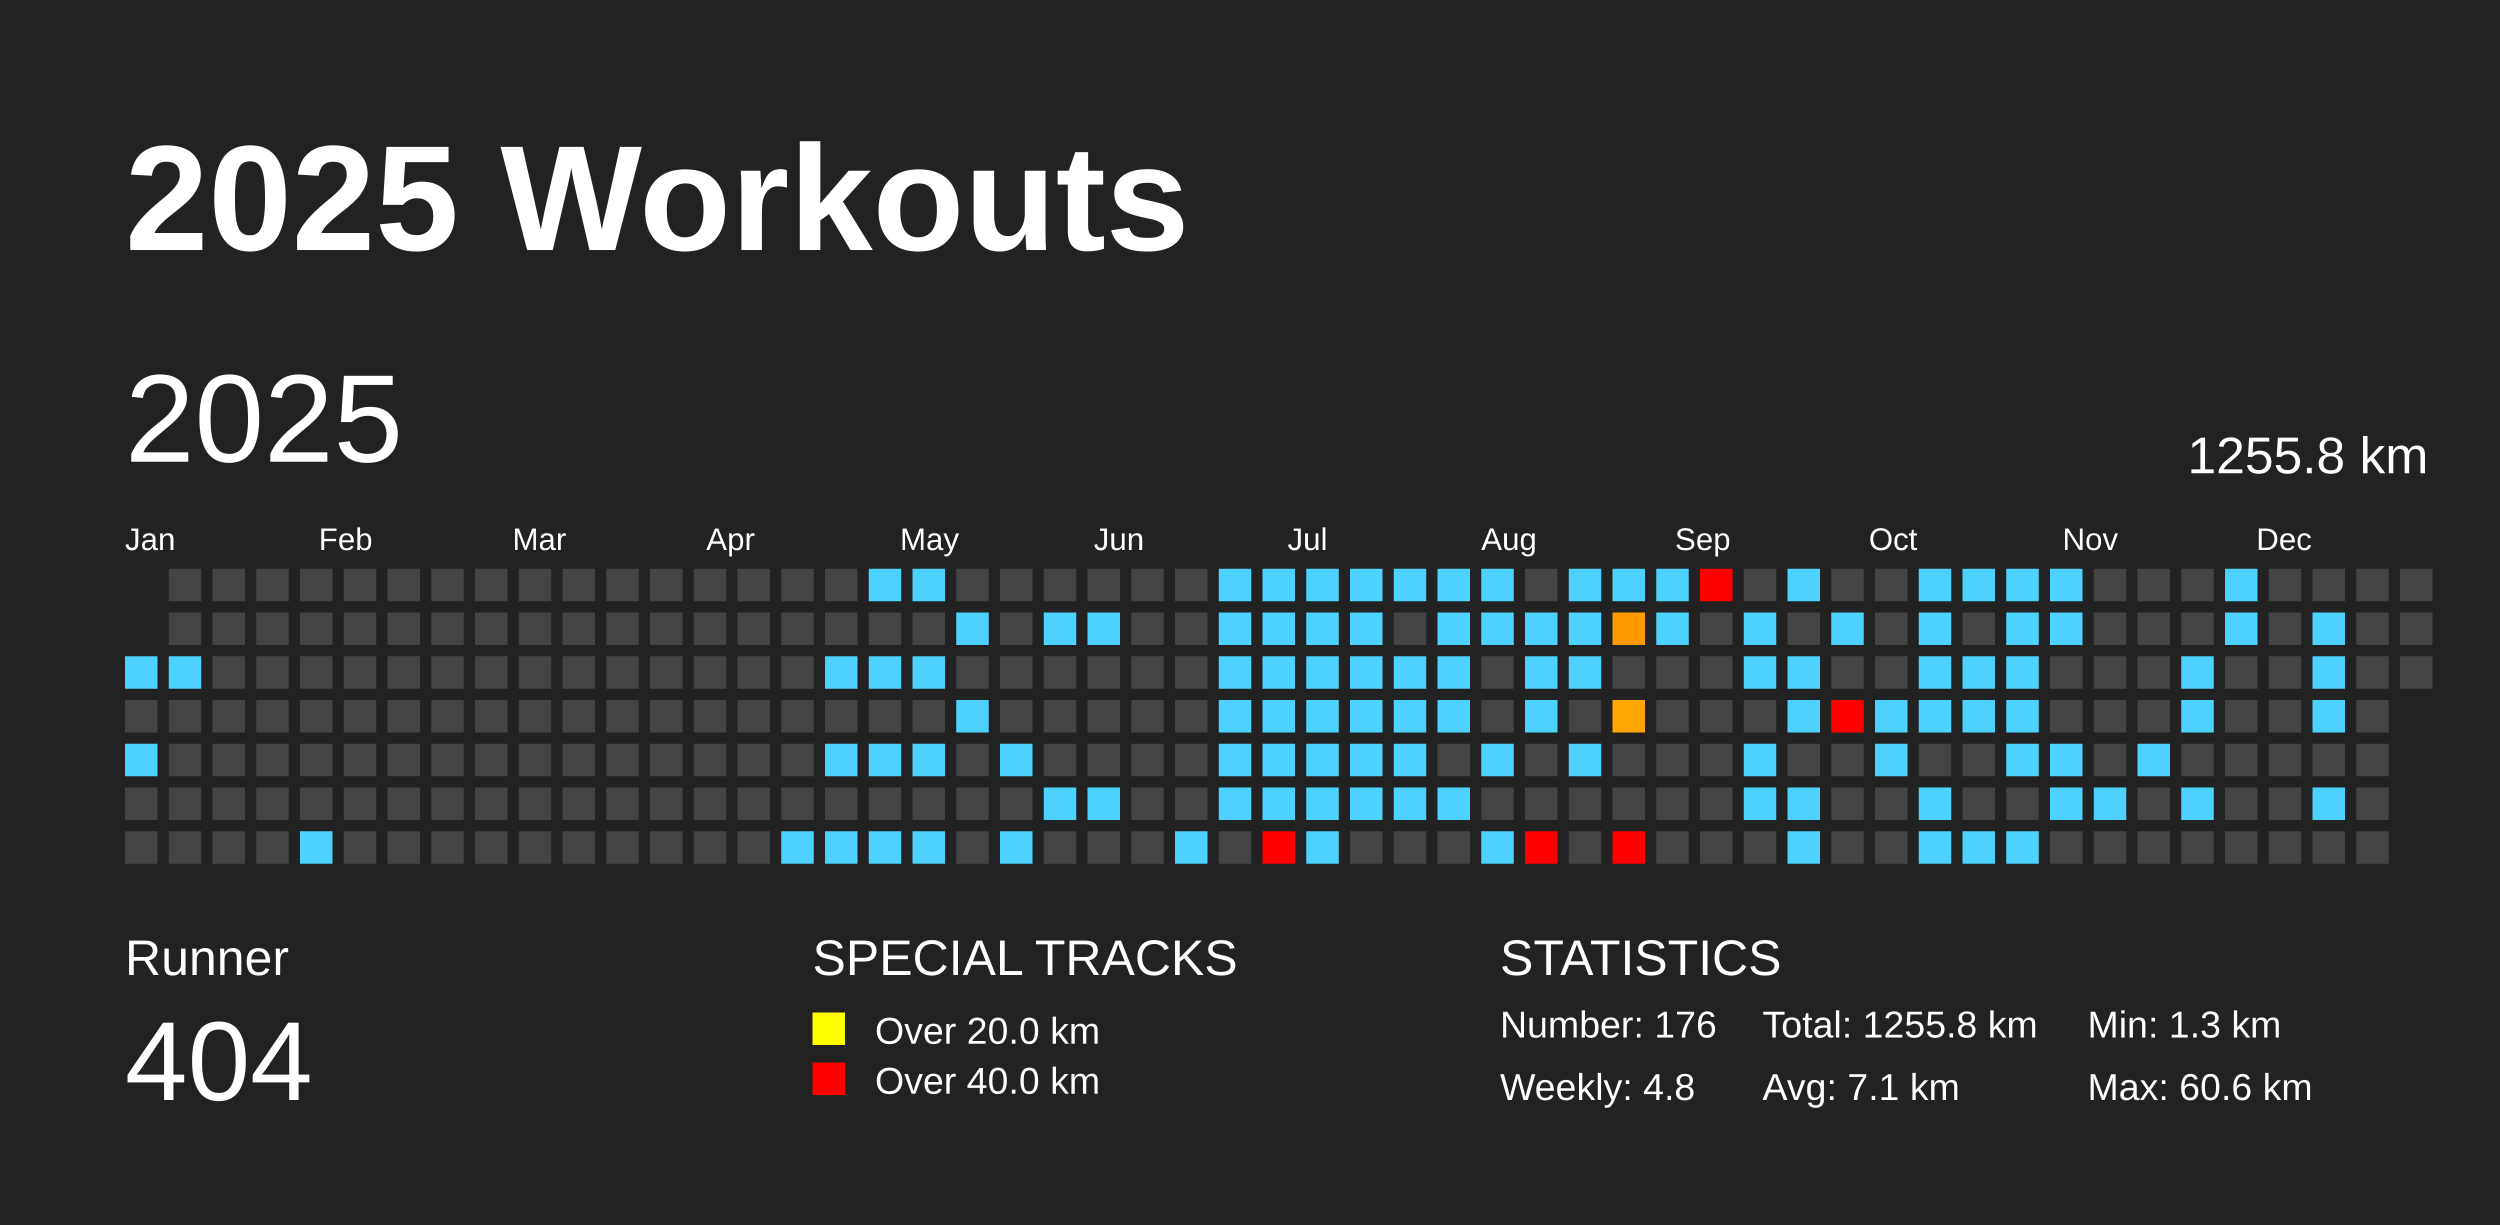
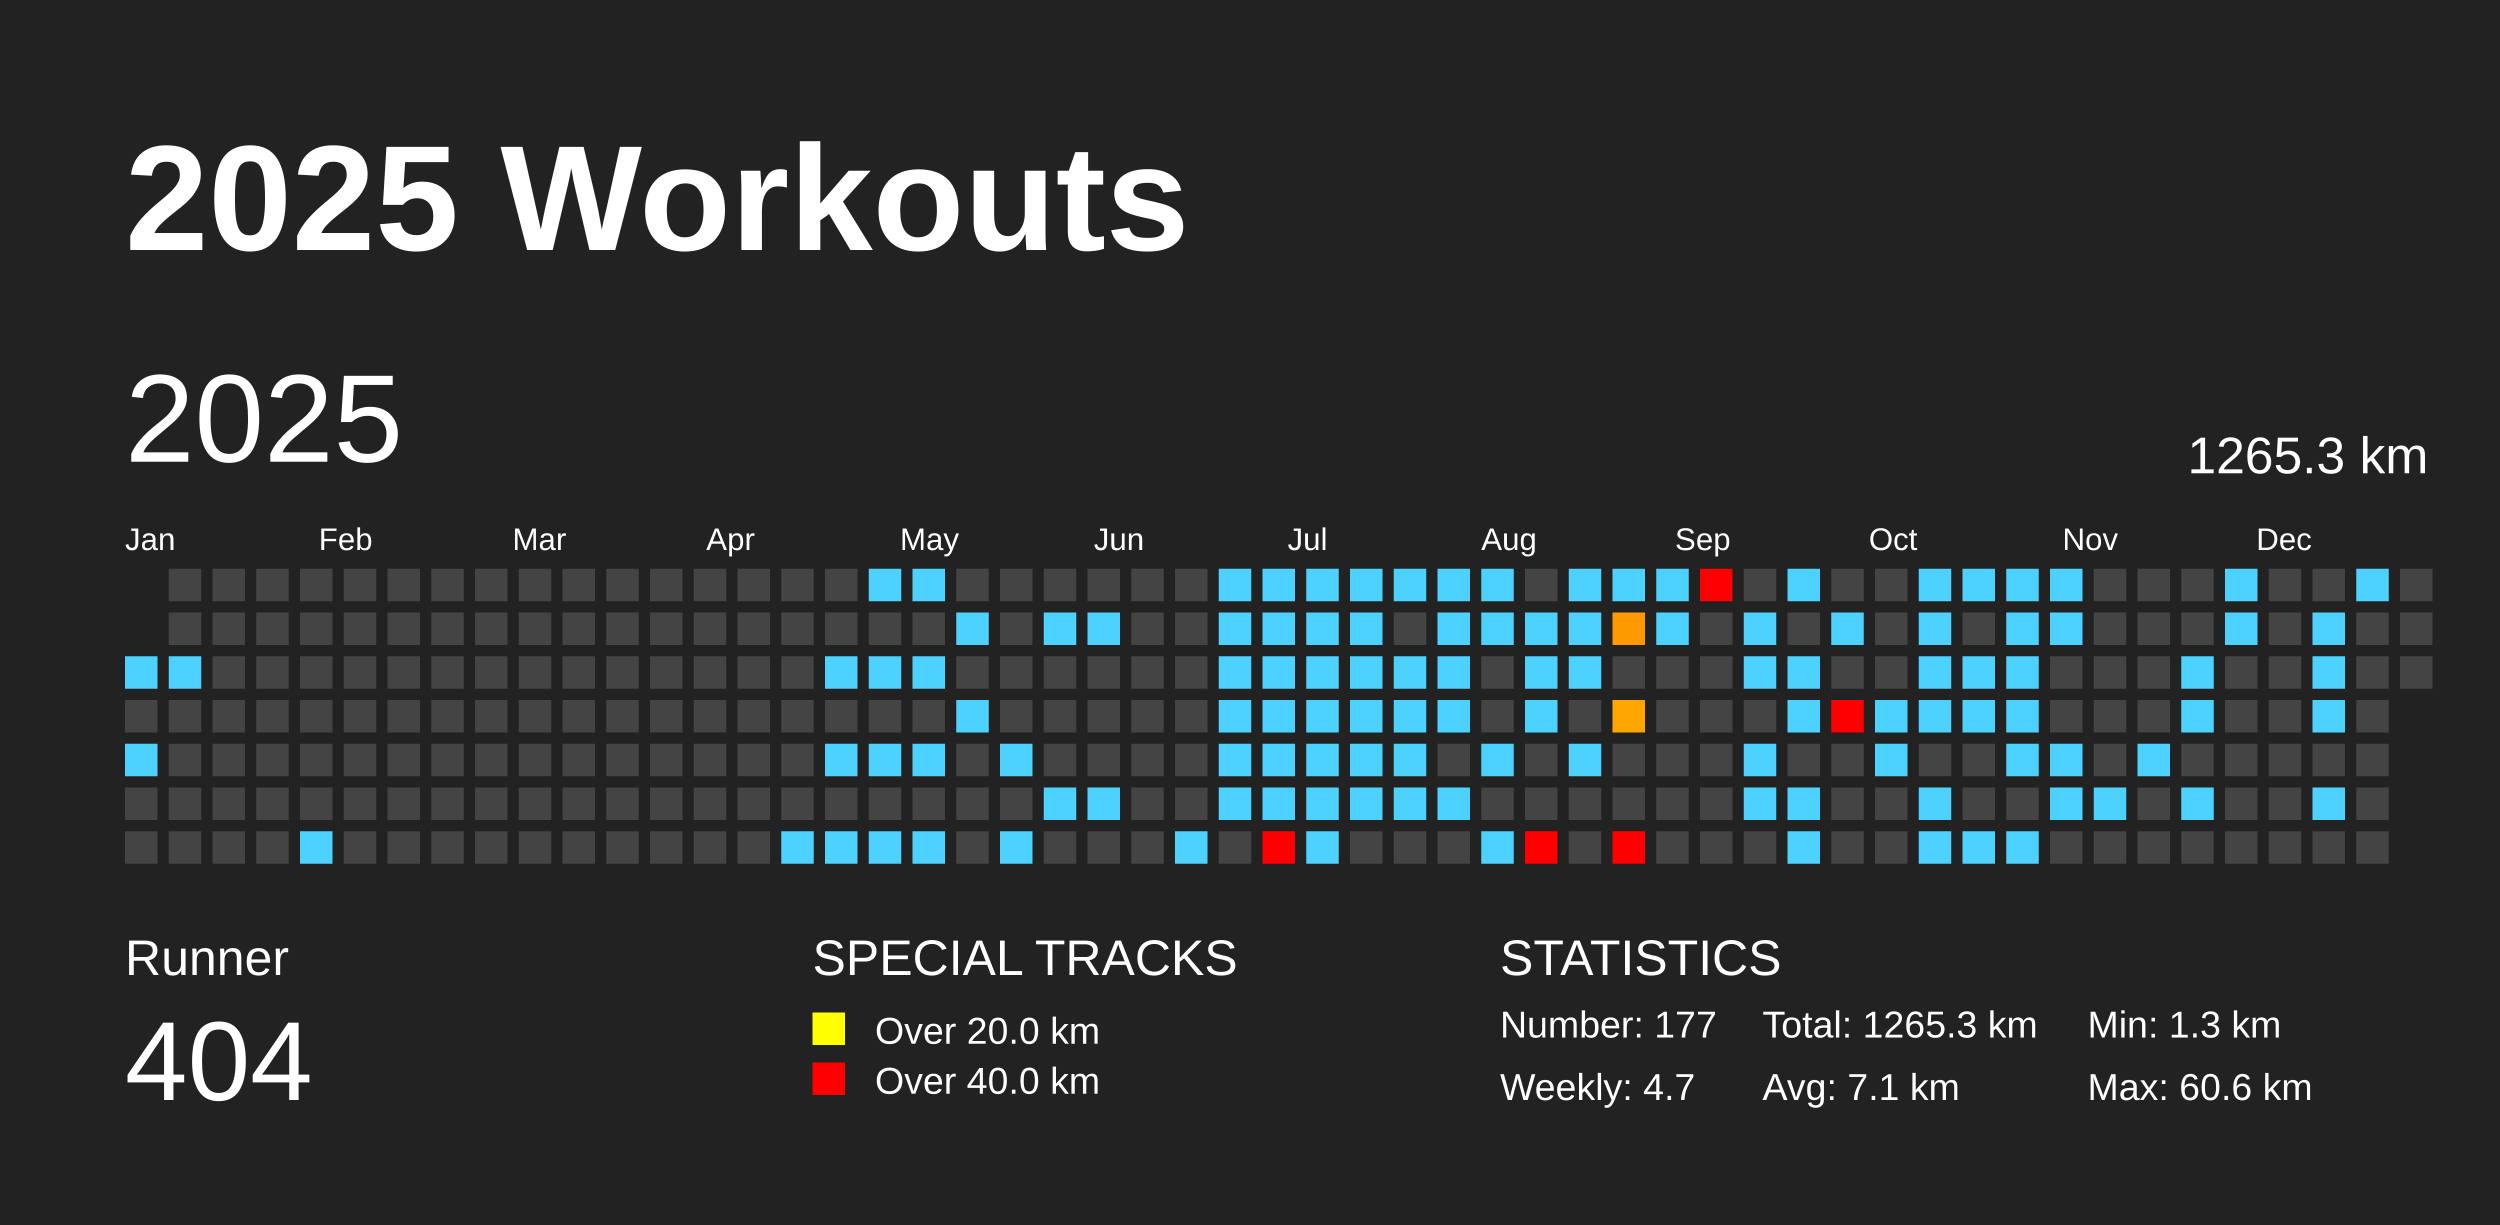
<svg xmlns="http://www.w3.org/2000/svg" baseProfile="full" height="98mm" version="1.1" viewBox="0,0,200,98" width="200mm">
  <defs />
  <rect fill="#222222" height="98" width="200" x="0" y="0" />
  <text fill="#FFFFFF" style="font-size:12px; font-family:Arial; font-weight:bold;" x="10" y="20">2025 Workouts</text>
  <text fill="#FFFFFF" style="font-size:4px; font-family:Arial" x="10" y="78">Runner</text>
  <text fill="#FFFFFF" style="font-size:9px; font-family:Arial" x="10" y="88">404</text>
  <text fill="#FFFFFF" style="font-size:4px; font-family:Arial" x="65" y="78">SPECIAL TRACKS</text>
  <rect fill="yellow" height="2.6" width="2.6" x="65" y="81" />
  <text fill="#FFFFFF" style="font-size:3px; font-family:Arial" x="70" y="83.5">Over 20.0 km</text>
  <rect fill="red" height="2.6" width="2.6" x="65" y="85" />
  <text fill="#FFFFFF" style="font-size:3px; font-family:Arial" x="70" y="87.5">Over 40.0 km</text>
  <text fill="#FFFFFF" style="font-size:4px; font-family:Arial" x="120" y="78">STATISTICS</text>
-   <text fill="#FFFFFF" style="font-size:3px; font-family:Arial" x="120" y="83">Number: 176</text>
-   <text fill="#FFFFFF" style="font-size:3px; font-family:Arial" x="120" y="88">Weekly: 4.8</text>
-   <text fill="#FFFFFF" style="font-size:3px; font-family:Arial" x="141" y="83">Total: 1255.8 km</text>
+   <text fill="#FFFFFF" style="font-size:3px; font-family:Arial" x="120" y="83">Number: 177</text>
+   <text fill="#FFFFFF" style="font-size:3px; font-family:Arial" x="120" y="88">Weekly: 4.7</text>
+   <text fill="#FFFFFF" style="font-size:3px; font-family:Arial" x="141" y="83">Total: 1265.3 km</text>
  <text fill="#FFFFFF" style="font-size:3px; font-family:Arial" x="141" y="88">Avg: 7.1 km</text>
  <text fill="#FFFFFF" style="font-size:3px; font-family:Arial" x="167" y="83">Min: 1.3 km</text>
  <text fill="#FFFFFF" style="font-size:3px; font-family:Arial" x="167" y="88">Max: 60.6 km</text>
  <text dominant-baseline="hanging" fill="#FFFFFF" style="font-size:10.0px; font-family:Arial;" x="10" y="30">2025</text>
-   <text dominant-baseline="hanging" fill="#FFFFFF" style="font-size:4.125px; font-family:Arial;" x="175" y="35">1255.8 km</text>
+   <text dominant-baseline="hanging" fill="#FFFFFF" style="font-size:4.125px; font-family:Arial;" x="175" y="35">1265.3 km</text>
  <text fill="#FFFFFF" style="font-size:2.5px; font-family:Arial" x="10.0" y="44">Jan</text>
  <text fill="#FFFFFF" style="font-size:2.5px; font-family:Arial" x="25.5" y="44">Feb</text>
  <text fill="#FFFFFF" style="font-size:2.5px; font-family:Arial" x="41.0" y="44">Mar</text>
  <text fill="#FFFFFF" style="font-size:2.5px; font-family:Arial" x="56.5" y="44">Apr</text>
  <text fill="#FFFFFF" style="font-size:2.5px; font-family:Arial" x="72.0" y="44">May</text>
  <text fill="#FFFFFF" style="font-size:2.5px; font-family:Arial" x="87.5" y="44">Jun</text>
  <text fill="#FFFFFF" style="font-size:2.5px; font-family:Arial" x="103.0" y="44">Jul</text>
  <text fill="#FFFFFF" style="font-size:2.5px; font-family:Arial" x="118.5" y="44">Aug</text>
  <text fill="#FFFFFF" style="font-size:2.5px; font-family:Arial" x="134.0" y="44">Sep</text>
  <text fill="#FFFFFF" style="font-size:2.5px; font-family:Arial" x="149.5" y="44">Oct</text>
  <text fill="#FFFFFF" style="font-size:2.5px; font-family:Arial" x="165.0" y="44">Nov</text>
  <text fill="#FFFFFF" style="font-size:2.5px; font-family:Arial" x="180.5" y="44">Dec</text>
  <rect fill="#4dd2ff" height="2.6" width="2.6" x="10.0" y="52.5" />
  <rect fill="#444444" height="2.6" width="2.6" x="10.0" y="56.0" />
  <rect fill="#4dd2ff" height="2.6" width="2.6" x="10.0" y="59.5" />
  <rect fill="#444444" height="2.6" width="2.6" x="10.0" y="63.0" />
  <rect fill="#444444" height="2.6" width="2.6" x="10.0" y="66.5" />
  <rect fill="#444444" height="2.6" width="2.6" x="13.5" y="45.5" />
  <rect fill="#444444" height="2.6" width="2.6" x="13.5" y="49.0" />
  <rect fill="#4dd2ff" height="2.6" width="2.6" x="13.5" y="52.5" />
  <rect fill="#444444" height="2.6" width="2.6" x="13.5" y="56.0" />
  <rect fill="#444444" height="2.6" width="2.6" x="13.5" y="59.5" />
  <rect fill="#444444" height="2.6" width="2.6" x="13.5" y="63.0" />
  <rect fill="#444444" height="2.6" width="2.6" x="13.5" y="66.5" />
  <rect fill="#444444" height="2.6" width="2.6" x="17.0" y="45.5" />
  <rect fill="#444444" height="2.6" width="2.6" x="17.0" y="49.0" />
  <rect fill="#444444" height="2.6" width="2.6" x="17.0" y="52.5" />
  <rect fill="#444444" height="2.6" width="2.6" x="17.0" y="56.0" />
  <rect fill="#444444" height="2.6" width="2.6" x="17.0" y="59.5" />
  <rect fill="#444444" height="2.6" width="2.6" x="17.0" y="63.0" />
  <rect fill="#444444" height="2.6" width="2.6" x="17.0" y="66.5" />
  <rect fill="#444444" height="2.6" width="2.6" x="20.5" y="45.5" />
  <rect fill="#444444" height="2.6" width="2.6" x="20.5" y="49.0" />
  <rect fill="#444444" height="2.6" width="2.6" x="20.5" y="52.5" />
  <rect fill="#444444" height="2.6" width="2.6" x="20.5" y="56.0" />
  <rect fill="#444444" height="2.6" width="2.6" x="20.5" y="59.5" />
  <rect fill="#444444" height="2.6" width="2.6" x="20.5" y="63.0" />
  <rect fill="#444444" height="2.6" width="2.6" x="20.5" y="66.5" />
  <rect fill="#444444" height="2.6" width="2.6" x="24.0" y="45.5" />
  <rect fill="#444444" height="2.6" width="2.6" x="24.0" y="49.0" />
  <rect fill="#444444" height="2.6" width="2.6" x="24.0" y="52.5" />
  <rect fill="#444444" height="2.6" width="2.6" x="24.0" y="56.0" />
  <rect fill="#444444" height="2.6" width="2.6" x="24.0" y="59.5" />
  <rect fill="#444444" height="2.6" width="2.6" x="24.0" y="63.0" />
  <rect fill="#4dd2ff" height="2.6" width="2.6" x="24.0" y="66.5" />
  <rect fill="#444444" height="2.6" width="2.6" x="27.5" y="45.5" />
  <rect fill="#444444" height="2.6" width="2.6" x="27.5" y="49.0" />
  <rect fill="#444444" height="2.6" width="2.6" x="27.5" y="52.5" />
  <rect fill="#444444" height="2.6" width="2.6" x="27.5" y="56.0" />
  <rect fill="#444444" height="2.6" width="2.6" x="27.5" y="59.5" />
  <rect fill="#444444" height="2.6" width="2.6" x="27.5" y="63.0" />
  <rect fill="#444444" height="2.6" width="2.6" x="27.5" y="66.5" />
  <rect fill="#444444" height="2.6" width="2.6" x="31.0" y="45.5" />
  <rect fill="#444444" height="2.6" width="2.6" x="31.0" y="49.0" />
  <rect fill="#444444" height="2.6" width="2.6" x="31.0" y="52.5" />
  <rect fill="#444444" height="2.6" width="2.6" x="31.0" y="56.0" />
  <rect fill="#444444" height="2.6" width="2.6" x="31.0" y="59.5" />
  <rect fill="#444444" height="2.6" width="2.6" x="31.0" y="63.0" />
  <rect fill="#444444" height="2.6" width="2.6" x="31.0" y="66.5" />
  <rect fill="#444444" height="2.6" width="2.6" x="34.5" y="45.5" />
  <rect fill="#444444" height="2.6" width="2.6" x="34.5" y="49.0" />
  <rect fill="#444444" height="2.6" width="2.6" x="34.5" y="52.5" />
  <rect fill="#444444" height="2.6" width="2.6" x="34.5" y="56.0" />
  <rect fill="#444444" height="2.6" width="2.6" x="34.5" y="59.5" />
  <rect fill="#444444" height="2.6" width="2.6" x="34.5" y="63.0" />
  <rect fill="#444444" height="2.6" width="2.6" x="34.5" y="66.5" />
  <rect fill="#444444" height="2.6" width="2.6" x="38.0" y="45.5" />
  <rect fill="#444444" height="2.6" width="2.6" x="38.0" y="49.0" />
  <rect fill="#444444" height="2.6" width="2.6" x="38.0" y="52.5" />
  <rect fill="#444444" height="2.6" width="2.6" x="38.0" y="56.0" />
  <rect fill="#444444" height="2.6" width="2.6" x="38.0" y="59.5" />
  <rect fill="#444444" height="2.6" width="2.6" x="38.0" y="63.0" />
  <rect fill="#444444" height="2.6" width="2.6" x="38.0" y="66.5" />
  <rect fill="#444444" height="2.6" width="2.6" x="41.5" y="45.5" />
  <rect fill="#444444" height="2.6" width="2.6" x="41.5" y="49.0" />
  <rect fill="#444444" height="2.6" width="2.6" x="41.5" y="52.5" />
  <rect fill="#444444" height="2.6" width="2.6" x="41.5" y="56.0" />
  <rect fill="#444444" height="2.6" width="2.6" x="41.5" y="59.5" />
  <rect fill="#444444" height="2.6" width="2.6" x="41.5" y="63.0" />
  <rect fill="#444444" height="2.6" width="2.6" x="41.5" y="66.5" />
  <rect fill="#444444" height="2.6" width="2.6" x="45.0" y="45.5" />
  <rect fill="#444444" height="2.6" width="2.6" x="45.0" y="49.0" />
  <rect fill="#444444" height="2.6" width="2.6" x="45.0" y="52.5" />
  <rect fill="#444444" height="2.6" width="2.6" x="45.0" y="56.0" />
  <rect fill="#444444" height="2.6" width="2.6" x="45.0" y="59.5" />
  <rect fill="#444444" height="2.6" width="2.6" x="45.0" y="63.0" />
  <rect fill="#444444" height="2.6" width="2.6" x="45.0" y="66.5" />
  <rect fill="#444444" height="2.6" width="2.6" x="48.5" y="45.5" />
  <rect fill="#444444" height="2.6" width="2.6" x="48.5" y="49.0" />
  <rect fill="#444444" height="2.6" width="2.6" x="48.5" y="52.5" />
  <rect fill="#444444" height="2.6" width="2.6" x="48.5" y="56.0" />
  <rect fill="#444444" height="2.6" width="2.6" x="48.5" y="59.5" />
  <rect fill="#444444" height="2.6" width="2.6" x="48.5" y="63.0" />
  <rect fill="#444444" height="2.6" width="2.6" x="48.5" y="66.5" />
  <rect fill="#444444" height="2.6" width="2.6" x="52.0" y="45.5" />
  <rect fill="#444444" height="2.6" width="2.6" x="52.0" y="49.0" />
  <rect fill="#444444" height="2.6" width="2.6" x="52.0" y="52.5" />
  <rect fill="#444444" height="2.6" width="2.6" x="52.0" y="56.0" />
  <rect fill="#444444" height="2.6" width="2.6" x="52.0" y="59.5" />
  <rect fill="#444444" height="2.6" width="2.6" x="52.0" y="63.0" />
  <rect fill="#444444" height="2.6" width="2.6" x="52.0" y="66.5" />
  <rect fill="#444444" height="2.6" width="2.6" x="55.5" y="45.5" />
  <rect fill="#444444" height="2.6" width="2.6" x="55.5" y="49.0" />
  <rect fill="#444444" height="2.6" width="2.6" x="55.5" y="52.5" />
  <rect fill="#444444" height="2.6" width="2.6" x="55.5" y="56.0" />
  <rect fill="#444444" height="2.6" width="2.6" x="55.5" y="59.5" />
  <rect fill="#444444" height="2.6" width="2.6" x="55.5" y="63.0" />
  <rect fill="#444444" height="2.6" width="2.6" x="55.5" y="66.5" />
  <rect fill="#444444" height="2.6" width="2.6" x="59.0" y="45.5" />
  <rect fill="#444444" height="2.6" width="2.6" x="59.0" y="49.0" />
  <rect fill="#444444" height="2.6" width="2.6" x="59.0" y="52.5" />
  <rect fill="#444444" height="2.6" width="2.6" x="59.0" y="56.0" />
  <rect fill="#444444" height="2.6" width="2.6" x="59.0" y="59.5" />
  <rect fill="#444444" height="2.6" width="2.6" x="59.0" y="63.0" />
  <rect fill="#444444" height="2.6" width="2.6" x="59.0" y="66.5" />
  <rect fill="#444444" height="2.6" width="2.6" x="62.5" y="45.5" />
  <rect fill="#444444" height="2.6" width="2.6" x="62.5" y="49.0" />
  <rect fill="#444444" height="2.6" width="2.6" x="62.5" y="52.5" />
  <rect fill="#444444" height="2.6" width="2.6" x="62.5" y="56.0" />
  <rect fill="#444444" height="2.6" width="2.6" x="62.5" y="59.5" />
  <rect fill="#444444" height="2.6" width="2.6" x="62.5" y="63.0" />
  <rect fill="#4dd2ff" height="2.6" width="2.6" x="62.5" y="66.5" />
  <rect fill="#444444" height="2.6" width="2.6" x="66.0" y="45.5" />
  <rect fill="#444444" height="2.6" width="2.6" x="66.0" y="49.0" />
  <rect fill="#4dd2ff" height="2.6" width="2.6" x="66.0" y="52.5" />
  <rect fill="#444444" height="2.6" width="2.6" x="66.0" y="56.0" />
  <rect fill="#4dd2ff" height="2.6" width="2.6" x="66.0" y="59.5" />
  <rect fill="#444444" height="2.6" width="2.6" x="66.0" y="63.0" />
  <rect fill="#4dd2ff" height="2.6" width="2.6" x="66.0" y="66.5" />
  <rect fill="#4dd2ff" height="2.6" width="2.6" x="69.5" y="45.5" />
  <rect fill="#444444" height="2.6" width="2.6" x="69.5" y="49.0" />
  <rect fill="#4dd2ff" height="2.6" width="2.6" x="69.5" y="52.5" />
  <rect fill="#444444" height="2.6" width="2.6" x="69.5" y="56.0" />
  <rect fill="#4dd2ff" height="2.6" width="2.6" x="69.5" y="59.5" />
  <rect fill="#444444" height="2.6" width="2.6" x="69.5" y="63.0" />
  <rect fill="#4dd2ff" height="2.6" width="2.6" x="69.5" y="66.5" />
  <rect fill="#4dd2ff" height="2.6" width="2.6" x="73.0" y="45.5" />
  <rect fill="#444444" height="2.6" width="2.6" x="73.0" y="49.0" />
  <rect fill="#4dd2ff" height="2.6" width="2.6" x="73.0" y="52.5" />
  <rect fill="#444444" height="2.6" width="2.6" x="73.0" y="56.0" />
  <rect fill="#4dd2ff" height="2.6" width="2.6" x="73.0" y="59.5" />
  <rect fill="#444444" height="2.6" width="2.6" x="73.0" y="63.0" />
  <rect fill="#4dd2ff" height="2.6" width="2.6" x="73.0" y="66.5" />
  <rect fill="#444444" height="2.6" width="2.6" x="76.5" y="45.5" />
  <rect fill="#4dd2ff" height="2.6" width="2.6" x="76.5" y="49.0" />
  <rect fill="#444444" height="2.6" width="2.6" x="76.5" y="52.5" />
  <rect fill="#4dd2ff" height="2.6" width="2.6" x="76.5" y="56.0" />
  <rect fill="#444444" height="2.6" width="2.6" x="76.5" y="59.5" />
  <rect fill="#444444" height="2.6" width="2.6" x="76.5" y="63.0" />
  <rect fill="#444444" height="2.6" width="2.6" x="76.5" y="66.5" />
  <rect fill="#444444" height="2.6" width="2.6" x="80.0" y="45.5" />
  <rect fill="#444444" height="2.6" width="2.6" x="80.0" y="49.0" />
  <rect fill="#444444" height="2.6" width="2.6" x="80.0" y="52.5" />
  <rect fill="#444444" height="2.6" width="2.6" x="80.0" y="56.0" />
  <rect fill="#4dd2ff" height="2.6" width="2.6" x="80.0" y="59.5" />
  <rect fill="#444444" height="2.6" width="2.6" x="80.0" y="63.0" />
  <rect fill="#4dd2ff" height="2.6" width="2.6" x="80.0" y="66.5" />
  <rect fill="#444444" height="2.6" width="2.6" x="83.5" y="45.5" />
  <rect fill="#4dd2ff" height="2.6" width="2.6" x="83.5" y="49.0" />
  <rect fill="#444444" height="2.6" width="2.6" x="83.5" y="52.5" />
  <rect fill="#444444" height="2.6" width="2.6" x="83.5" y="56.0" />
  <rect fill="#444444" height="2.6" width="2.6" x="83.5" y="59.5" />
  <rect fill="#4dd2ff" height="2.6" width="2.6" x="83.5" y="63.0" />
  <rect fill="#444444" height="2.6" width="2.6" x="83.5" y="66.5" />
  <rect fill="#444444" height="2.6" width="2.6" x="87.0" y="45.5" />
  <rect fill="#4dd2ff" height="2.6" width="2.6" x="87.0" y="49.0" />
  <rect fill="#444444" height="2.6" width="2.6" x="87.0" y="52.5" />
  <rect fill="#444444" height="2.6" width="2.6" x="87.0" y="56.0" />
  <rect fill="#444444" height="2.6" width="2.6" x="87.0" y="59.5" />
  <rect fill="#4dd2ff" height="2.6" width="2.6" x="87.0" y="63.0" />
  <rect fill="#444444" height="2.6" width="2.6" x="87.0" y="66.5" />
  <rect fill="#444444" height="2.6" width="2.6" x="90.5" y="45.5" />
  <rect fill="#444444" height="2.6" width="2.6" x="90.5" y="49.0" />
  <rect fill="#444444" height="2.6" width="2.6" x="90.5" y="52.5" />
  <rect fill="#444444" height="2.6" width="2.6" x="90.5" y="56.0" />
  <rect fill="#444444" height="2.6" width="2.6" x="90.5" y="59.5" />
  <rect fill="#444444" height="2.6" width="2.6" x="90.5" y="63.0" />
  <rect fill="#444444" height="2.6" width="2.6" x="90.5" y="66.5" />
  <rect fill="#444444" height="2.6" width="2.6" x="94.0" y="45.5" />
  <rect fill="#444444" height="2.6" width="2.6" x="94.0" y="49.0" />
  <rect fill="#444444" height="2.6" width="2.6" x="94.0" y="52.5" />
  <rect fill="#444444" height="2.6" width="2.6" x="94.0" y="56.0" />
  <rect fill="#444444" height="2.6" width="2.6" x="94.0" y="59.5" />
  <rect fill="#444444" height="2.6" width="2.6" x="94.0" y="63.0" />
  <rect fill="#4dd2ff" height="2.6" width="2.6" x="94.0" y="66.5" />
  <rect fill="#4dd2ff" height="2.6" width="2.6" x="97.5" y="45.5" />
  <rect fill="#4dd2ff" height="2.6" width="2.6" x="97.5" y="49.0" />
  <rect fill="#4dd2ff" height="2.6" width="2.6" x="97.5" y="52.5" />
  <rect fill="#4dd2ff" height="2.6" width="2.6" x="97.5" y="56.0" />
  <rect fill="#4dd2ff" height="2.6" width="2.6" x="97.5" y="59.5" />
  <rect fill="#4dd2ff" height="2.6" width="2.6" x="97.5" y="63.0" />
  <rect fill="#444444" height="2.6" width="2.6" x="97.5" y="66.5" />
  <rect fill="#4dd2ff" height="2.6" width="2.6" x="101.0" y="45.5" />
  <rect fill="#4dd2ff" height="2.6" width="2.6" x="101.0" y="49.0" />
  <rect fill="#4dd2ff" height="2.6" width="2.6" x="101.0" y="52.5" />
  <rect fill="#4dd2ff" height="2.6" width="2.6" x="101.0" y="56.0" />
  <rect fill="#4dd2ff" height="2.6" width="2.6" x="101.0" y="59.5" />
  <rect fill="#4dd2ff" height="2.6" width="2.6" x="101.0" y="63.0" />
  <rect fill="red" height="2.6" width="2.6" x="101.0" y="66.5" />
  <rect fill="#4dd2ff" height="2.6" width="2.6" x="104.5" y="45.5" />
  <rect fill="#4dd2ff" height="2.6" width="2.6" x="104.5" y="49.0" />
  <rect fill="#4dd2ff" height="2.6" width="2.6" x="104.5" y="52.5" />
  <rect fill="#4dd2ff" height="2.6" width="2.6" x="104.5" y="56.0" />
  <rect fill="#4dd2ff" height="2.6" width="2.6" x="104.5" y="59.5" />
  <rect fill="#4dd2ff" height="2.6" width="2.6" x="104.5" y="63.0" />
  <rect fill="#4dd2ff" height="2.6" width="2.6" x="104.5" y="66.5" />
  <rect fill="#4dd2ff" height="2.6" width="2.6" x="108.0" y="45.5" />
  <rect fill="#4dd2ff" height="2.6" width="2.6" x="108.0" y="49.0" />
  <rect fill="#4dd2ff" height="2.6" width="2.6" x="108.0" y="52.5" />
  <rect fill="#4dd2ff" height="2.6" width="2.6" x="108.0" y="56.0" />
  <rect fill="#4dd2ff" height="2.6" width="2.6" x="108.0" y="59.5" />
  <rect fill="#4dd2ff" height="2.6" width="2.6" x="108.0" y="63.0" />
  <rect fill="#444444" height="2.6" width="2.6" x="108.0" y="66.5" />
  <rect fill="#4dd2ff" height="2.6" width="2.6" x="111.5" y="45.5" />
  <rect fill="#444444" height="2.6" width="2.6" x="111.5" y="49.0" />
  <rect fill="#4dd2ff" height="2.6" width="2.6" x="111.5" y="52.5" />
  <rect fill="#4dd2ff" height="2.6" width="2.6" x="111.5" y="56.0" />
  <rect fill="#4dd2ff" height="2.6" width="2.6" x="111.5" y="59.5" />
  <rect fill="#4dd2ff" height="2.6" width="2.6" x="111.5" y="63.0" />
  <rect fill="#444444" height="2.6" width="2.6" x="111.5" y="66.5" />
  <rect fill="#4dd2ff" height="2.6" width="2.6" x="115.0" y="45.5" />
  <rect fill="#4dd2ff" height="2.6" width="2.6" x="115.0" y="49.0" />
  <rect fill="#4dd2ff" height="2.6" width="2.6" x="115.0" y="52.5" />
  <rect fill="#4dd2ff" height="2.6" width="2.6" x="115.0" y="56.0" />
  <rect fill="#444444" height="2.6" width="2.6" x="115.0" y="59.5" />
  <rect fill="#4dd2ff" height="2.6" width="2.6" x="115.0" y="63.0" />
  <rect fill="#444444" height="2.6" width="2.6" x="115.0" y="66.5" />
  <rect fill="#4dd2ff" height="2.6" width="2.6" x="118.5" y="45.5" />
  <rect fill="#4dd2ff" height="2.6" width="2.6" x="118.5" y="49.0" />
  <rect fill="#444444" height="2.6" width="2.6" x="118.5" y="52.5" />
  <rect fill="#444444" height="2.6" width="2.6" x="118.5" y="56.0" />
  <rect fill="#4dd2ff" height="2.6" width="2.6" x="118.5" y="59.5" />
  <rect fill="#444444" height="2.6" width="2.6" x="118.5" y="63.0" />
  <rect fill="#4dd2ff" height="2.6" width="2.6" x="118.5" y="66.5" />
  <rect fill="#444444" height="2.6" width="2.6" x="122.0" y="45.5" />
  <rect fill="#4dd2ff" height="2.6" width="2.6" x="122.0" y="49.0" />
  <rect fill="#4dd2ff" height="2.6" width="2.6" x="122.0" y="52.5" />
  <rect fill="#4dd2ff" height="2.6" width="2.6" x="122.0" y="56.0" />
  <rect fill="#444444" height="2.6" width="2.6" x="122.0" y="59.5" />
  <rect fill="#444444" height="2.6" width="2.6" x="122.0" y="63.0" />
  <rect fill="red" height="2.6" width="2.6" x="122.0" y="66.5" />
  <rect fill="#4dd2ff" height="2.6" width="2.6" x="125.5" y="45.5" />
  <rect fill="#4dd2ff" height="2.6" width="2.6" x="125.5" y="49.0" />
  <rect fill="#4dd2ff" height="2.6" width="2.6" x="125.5" y="52.5" />
  <rect fill="#444444" height="2.6" width="2.6" x="125.5" y="56.0" />
  <rect fill="#4dd2ff" height="2.6" width="2.6" x="125.5" y="59.5" />
  <rect fill="#444444" height="2.6" width="2.6" x="125.5" y="63.0" />
  <rect fill="#444444" height="2.6" width="2.6" x="125.5" y="66.5" />
  <rect fill="#4dd2ff" height="2.6" width="2.6" x="129.0" y="45.5" />
  <rect fill="#ff9900" height="2.6" width="2.6" x="129.0" y="49.0" />
  <rect fill="#444444" height="2.6" width="2.6" x="129.0" y="52.5" />
  <rect fill="#ffa600" height="2.6" width="2.6" x="129.0" y="56.0" />
  <rect fill="#444444" height="2.6" width="2.6" x="129.0" y="59.5" />
  <rect fill="#444444" height="2.6" width="2.6" x="129.0" y="63.0" />
  <rect fill="red" height="2.6" width="2.6" x="129.0" y="66.5" />
  <rect fill="#4dd2ff" height="2.6" width="2.6" x="132.5" y="45.5" />
  <rect fill="#4dd2ff" height="2.6" width="2.6" x="132.5" y="49.0" />
  <rect fill="#444444" height="2.6" width="2.6" x="132.5" y="52.5" />
  <rect fill="#444444" height="2.6" width="2.6" x="132.5" y="56.0" />
  <rect fill="#444444" height="2.6" width="2.6" x="132.5" y="59.5" />
  <rect fill="#444444" height="2.6" width="2.6" x="132.5" y="63.0" />
  <rect fill="#444444" height="2.6" width="2.6" x="132.5" y="66.5" />
  <rect fill="red" height="2.6" width="2.6" x="136.0" y="45.5" />
  <rect fill="#444444" height="2.6" width="2.6" x="136.0" y="49.0" />
  <rect fill="#444444" height="2.6" width="2.6" x="136.0" y="52.5" />
  <rect fill="#444444" height="2.6" width="2.6" x="136.0" y="56.0" />
  <rect fill="#444444" height="2.6" width="2.6" x="136.0" y="59.5" />
  <rect fill="#444444" height="2.6" width="2.6" x="136.0" y="63.0" />
  <rect fill="#444444" height="2.6" width="2.6" x="136.0" y="66.5" />
  <rect fill="#444444" height="2.6" width="2.6" x="139.5" y="45.5" />
  <rect fill="#4dd2ff" height="2.6" width="2.6" x="139.5" y="49.0" />
  <rect fill="#4dd2ff" height="2.6" width="2.6" x="139.5" y="52.5" />
  <rect fill="#444444" height="2.6" width="2.6" x="139.5" y="56.0" />
  <rect fill="#4dd2ff" height="2.6" width="2.6" x="139.5" y="59.5" />
  <rect fill="#4dd2ff" height="2.6" width="2.6" x="139.5" y="63.0" />
  <rect fill="#444444" height="2.6" width="2.6" x="139.5" y="66.5" />
  <rect fill="#4dd2ff" height="2.6" width="2.6" x="143.0" y="45.5" />
  <rect fill="#444444" height="2.6" width="2.6" x="143.0" y="49.0" />
  <rect fill="#4dd2ff" height="2.6" width="2.6" x="143.0" y="52.5" />
  <rect fill="#4dd2ff" height="2.6" width="2.6" x="143.0" y="56.0" />
  <rect fill="#444444" height="2.6" width="2.6" x="143.0" y="59.5" />
  <rect fill="#4dd2ff" height="2.6" width="2.6" x="143.0" y="63.0" />
  <rect fill="#4dd2ff" height="2.6" width="2.6" x="143.0" y="66.5" />
  <rect fill="#444444" height="2.6" width="2.6" x="146.5" y="45.5" />
  <rect fill="#4dd2ff" height="2.6" width="2.6" x="146.5" y="49.0" />
  <rect fill="#444444" height="2.6" width="2.6" x="146.5" y="52.5" />
  <rect fill="red" height="2.6" width="2.6" x="146.5" y="56.0" />
  <rect fill="#444444" height="2.6" width="2.6" x="146.5" y="59.5" />
  <rect fill="#444444" height="2.6" width="2.6" x="146.5" y="63.0" />
  <rect fill="#444444" height="2.6" width="2.6" x="146.5" y="66.5" />
  <rect fill="#444444" height="2.6" width="2.6" x="150.0" y="45.5" />
  <rect fill="#444444" height="2.6" width="2.6" x="150.0" y="49.0" />
  <rect fill="#444444" height="2.6" width="2.6" x="150.0" y="52.5" />
  <rect fill="#4dd2ff" height="2.6" width="2.6" x="150.0" y="56.0" />
  <rect fill="#4dd2ff" height="2.6" width="2.6" x="150.0" y="59.5" />
  <rect fill="#444444" height="2.6" width="2.6" x="150.0" y="63.0" />
  <rect fill="#444444" height="2.6" width="2.6" x="150.0" y="66.5" />
  <rect fill="#4dd2ff" height="2.6" width="2.6" x="153.5" y="45.5" />
  <rect fill="#4dd2ff" height="2.6" width="2.6" x="153.5" y="49.0" />
  <rect fill="#4dd2ff" height="2.6" width="2.6" x="153.5" y="52.5" />
  <rect fill="#4dd2ff" height="2.6" width="2.6" x="153.5" y="56.0" />
  <rect fill="#444444" height="2.6" width="2.6" x="153.5" y="59.5" />
  <rect fill="#4dd2ff" height="2.6" width="2.6" x="153.5" y="63.0" />
  <rect fill="#4dd2ff" height="2.6" width="2.6" x="153.5" y="66.5" />
  <rect fill="#4dd2ff" height="2.6" width="2.6" x="157.0" y="45.5" />
  <rect fill="#444444" height="2.6" width="2.6" x="157.0" y="49.0" />
  <rect fill="#4dd2ff" height="2.6" width="2.6" x="157.0" y="52.5" />
  <rect fill="#4dd2ff" height="2.6" width="2.6" x="157.0" y="56.0" />
  <rect fill="#444444" height="2.6" width="2.6" x="157.0" y="59.5" />
  <rect fill="#444444" height="2.6" width="2.6" x="157.0" y="63.0" />
  <rect fill="#4dd2ff" height="2.6" width="2.6" x="157.0" y="66.5" />
  <rect fill="#4dd2ff" height="2.6" width="2.6" x="160.5" y="45.5" />
  <rect fill="#4dd2ff" height="2.6" width="2.6" x="160.5" y="49.0" />
  <rect fill="#4dd2ff" height="2.6" width="2.6" x="160.5" y="52.5" />
  <rect fill="#4dd2ff" height="2.6" width="2.6" x="160.5" y="56.0" />
  <rect fill="#4dd2ff" height="2.6" width="2.6" x="160.5" y="59.5" />
  <rect fill="#444444" height="2.6" width="2.6" x="160.5" y="63.0" />
  <rect fill="#4dd2ff" height="2.6" width="2.6" x="160.5" y="66.5" />
  <rect fill="#4dd2ff" height="2.6" width="2.6" x="164.0" y="45.5" />
  <rect fill="#4dd2ff" height="2.6" width="2.6" x="164.0" y="49.0" />
  <rect fill="#444444" height="2.6" width="2.6" x="164.0" y="52.5" />
  <rect fill="#444444" height="2.6" width="2.6" x="164.0" y="56.0" />
  <rect fill="#4dd2ff" height="2.6" width="2.6" x="164.0" y="59.5" />
  <rect fill="#4dd2ff" height="2.6" width="2.6" x="164.0" y="63.0" />
  <rect fill="#444444" height="2.6" width="2.6" x="164.0" y="66.5" />
  <rect fill="#444444" height="2.6" width="2.6" x="167.5" y="45.5" />
  <rect fill="#444444" height="2.6" width="2.6" x="167.5" y="49.0" />
  <rect fill="#444444" height="2.6" width="2.6" x="167.5" y="52.5" />
  <rect fill="#444444" height="2.6" width="2.6" x="167.5" y="56.0" />
  <rect fill="#444444" height="2.6" width="2.6" x="167.5" y="59.5" />
  <rect fill="#4dd2ff" height="2.6" width="2.6" x="167.5" y="63.0" />
  <rect fill="#444444" height="2.6" width="2.6" x="167.5" y="66.5" />
  <rect fill="#444444" height="2.6" width="2.6" x="171.0" y="45.5" />
  <rect fill="#444444" height="2.6" width="2.6" x="171.0" y="49.0" />
  <rect fill="#444444" height="2.6" width="2.6" x="171.0" y="52.5" />
  <rect fill="#444444" height="2.6" width="2.6" x="171.0" y="56.0" />
  <rect fill="#4dd2ff" height="2.6" width="2.6" x="171.0" y="59.5" />
  <rect fill="#444444" height="2.6" width="2.6" x="171.0" y="63.0" />
  <rect fill="#444444" height="2.6" width="2.6" x="171.0" y="66.5" />
  <rect fill="#444444" height="2.6" width="2.6" x="174.5" y="45.5" />
  <rect fill="#444444" height="2.6" width="2.6" x="174.5" y="49.0" />
  <rect fill="#4dd2ff" height="2.6" width="2.6" x="174.5" y="52.5" />
  <rect fill="#4dd2ff" height="2.6" width="2.6" x="174.5" y="56.0" />
  <rect fill="#444444" height="2.6" width="2.6" x="174.5" y="59.5" />
  <rect fill="#4dd2ff" height="2.6" width="2.6" x="174.5" y="63.0" />
  <rect fill="#444444" height="2.6" width="2.6" x="174.5" y="66.5" />
  <rect fill="#4dd2ff" height="2.6" width="2.6" x="178.0" y="45.5" />
  <rect fill="#4dd2ff" height="2.6" width="2.6" x="178.0" y="49.0" />
  <rect fill="#444444" height="2.6" width="2.6" x="178.0" y="52.5" />
  <rect fill="#444444" height="2.6" width="2.6" x="178.0" y="56.0" />
  <rect fill="#444444" height="2.6" width="2.6" x="178.0" y="59.5" />
  <rect fill="#444444" height="2.6" width="2.6" x="178.0" y="63.0" />
  <rect fill="#444444" height="2.6" width="2.6" x="178.0" y="66.5" />
  <rect fill="#444444" height="2.6" width="2.6" x="181.5" y="45.5" />
  <rect fill="#444444" height="2.6" width="2.6" x="181.5" y="49.0" />
  <rect fill="#444444" height="2.6" width="2.6" x="181.5" y="52.5" />
  <rect fill="#444444" height="2.6" width="2.6" x="181.5" y="56.0" />
  <rect fill="#444444" height="2.6" width="2.6" x="181.5" y="59.5" />
  <rect fill="#444444" height="2.6" width="2.6" x="181.5" y="63.0" />
  <rect fill="#444444" height="2.6" width="2.6" x="181.5" y="66.5" />
  <rect fill="#444444" height="2.6" width="2.6" x="185.0" y="45.5" />
  <rect fill="#4dd2ff" height="2.6" width="2.6" x="185.0" y="49.0" />
  <rect fill="#4dd2ff" height="2.6" width="2.6" x="185.0" y="52.5" />
  <rect fill="#4dd2ff" height="2.6" width="2.6" x="185.0" y="56.0" />
  <rect fill="#444444" height="2.6" width="2.6" x="185.0" y="59.5" />
  <rect fill="#4dd2ff" height="2.6" width="2.6" x="185.0" y="63.0" />
  <rect fill="#444444" height="2.6" width="2.6" x="185.0" y="66.5" />
-   <rect fill="#444444" height="2.6" width="2.6" x="188.5" y="45.5" />
+   <rect fill="#4dd2ff" height="2.6" width="2.6" x="188.5" y="45.5" />
  <rect fill="#444444" height="2.6" width="2.6" x="188.5" y="49.0" />
  <rect fill="#444444" height="2.6" width="2.6" x="188.5" y="52.5" />
  <rect fill="#444444" height="2.6" width="2.6" x="188.5" y="56.0" />
  <rect fill="#444444" height="2.6" width="2.6" x="188.5" y="59.5" />
  <rect fill="#444444" height="2.6" width="2.6" x="188.5" y="63.0" />
  <rect fill="#444444" height="2.6" width="2.6" x="188.5" y="66.5" />
  <rect fill="#444444" height="2.6" width="2.6" x="192.0" y="45.5" />
  <rect fill="#444444" height="2.6" width="2.6" x="192.0" y="49.0" />
  <rect fill="#444444" height="2.6" width="2.6" x="192.0" y="52.5" />
</svg>
